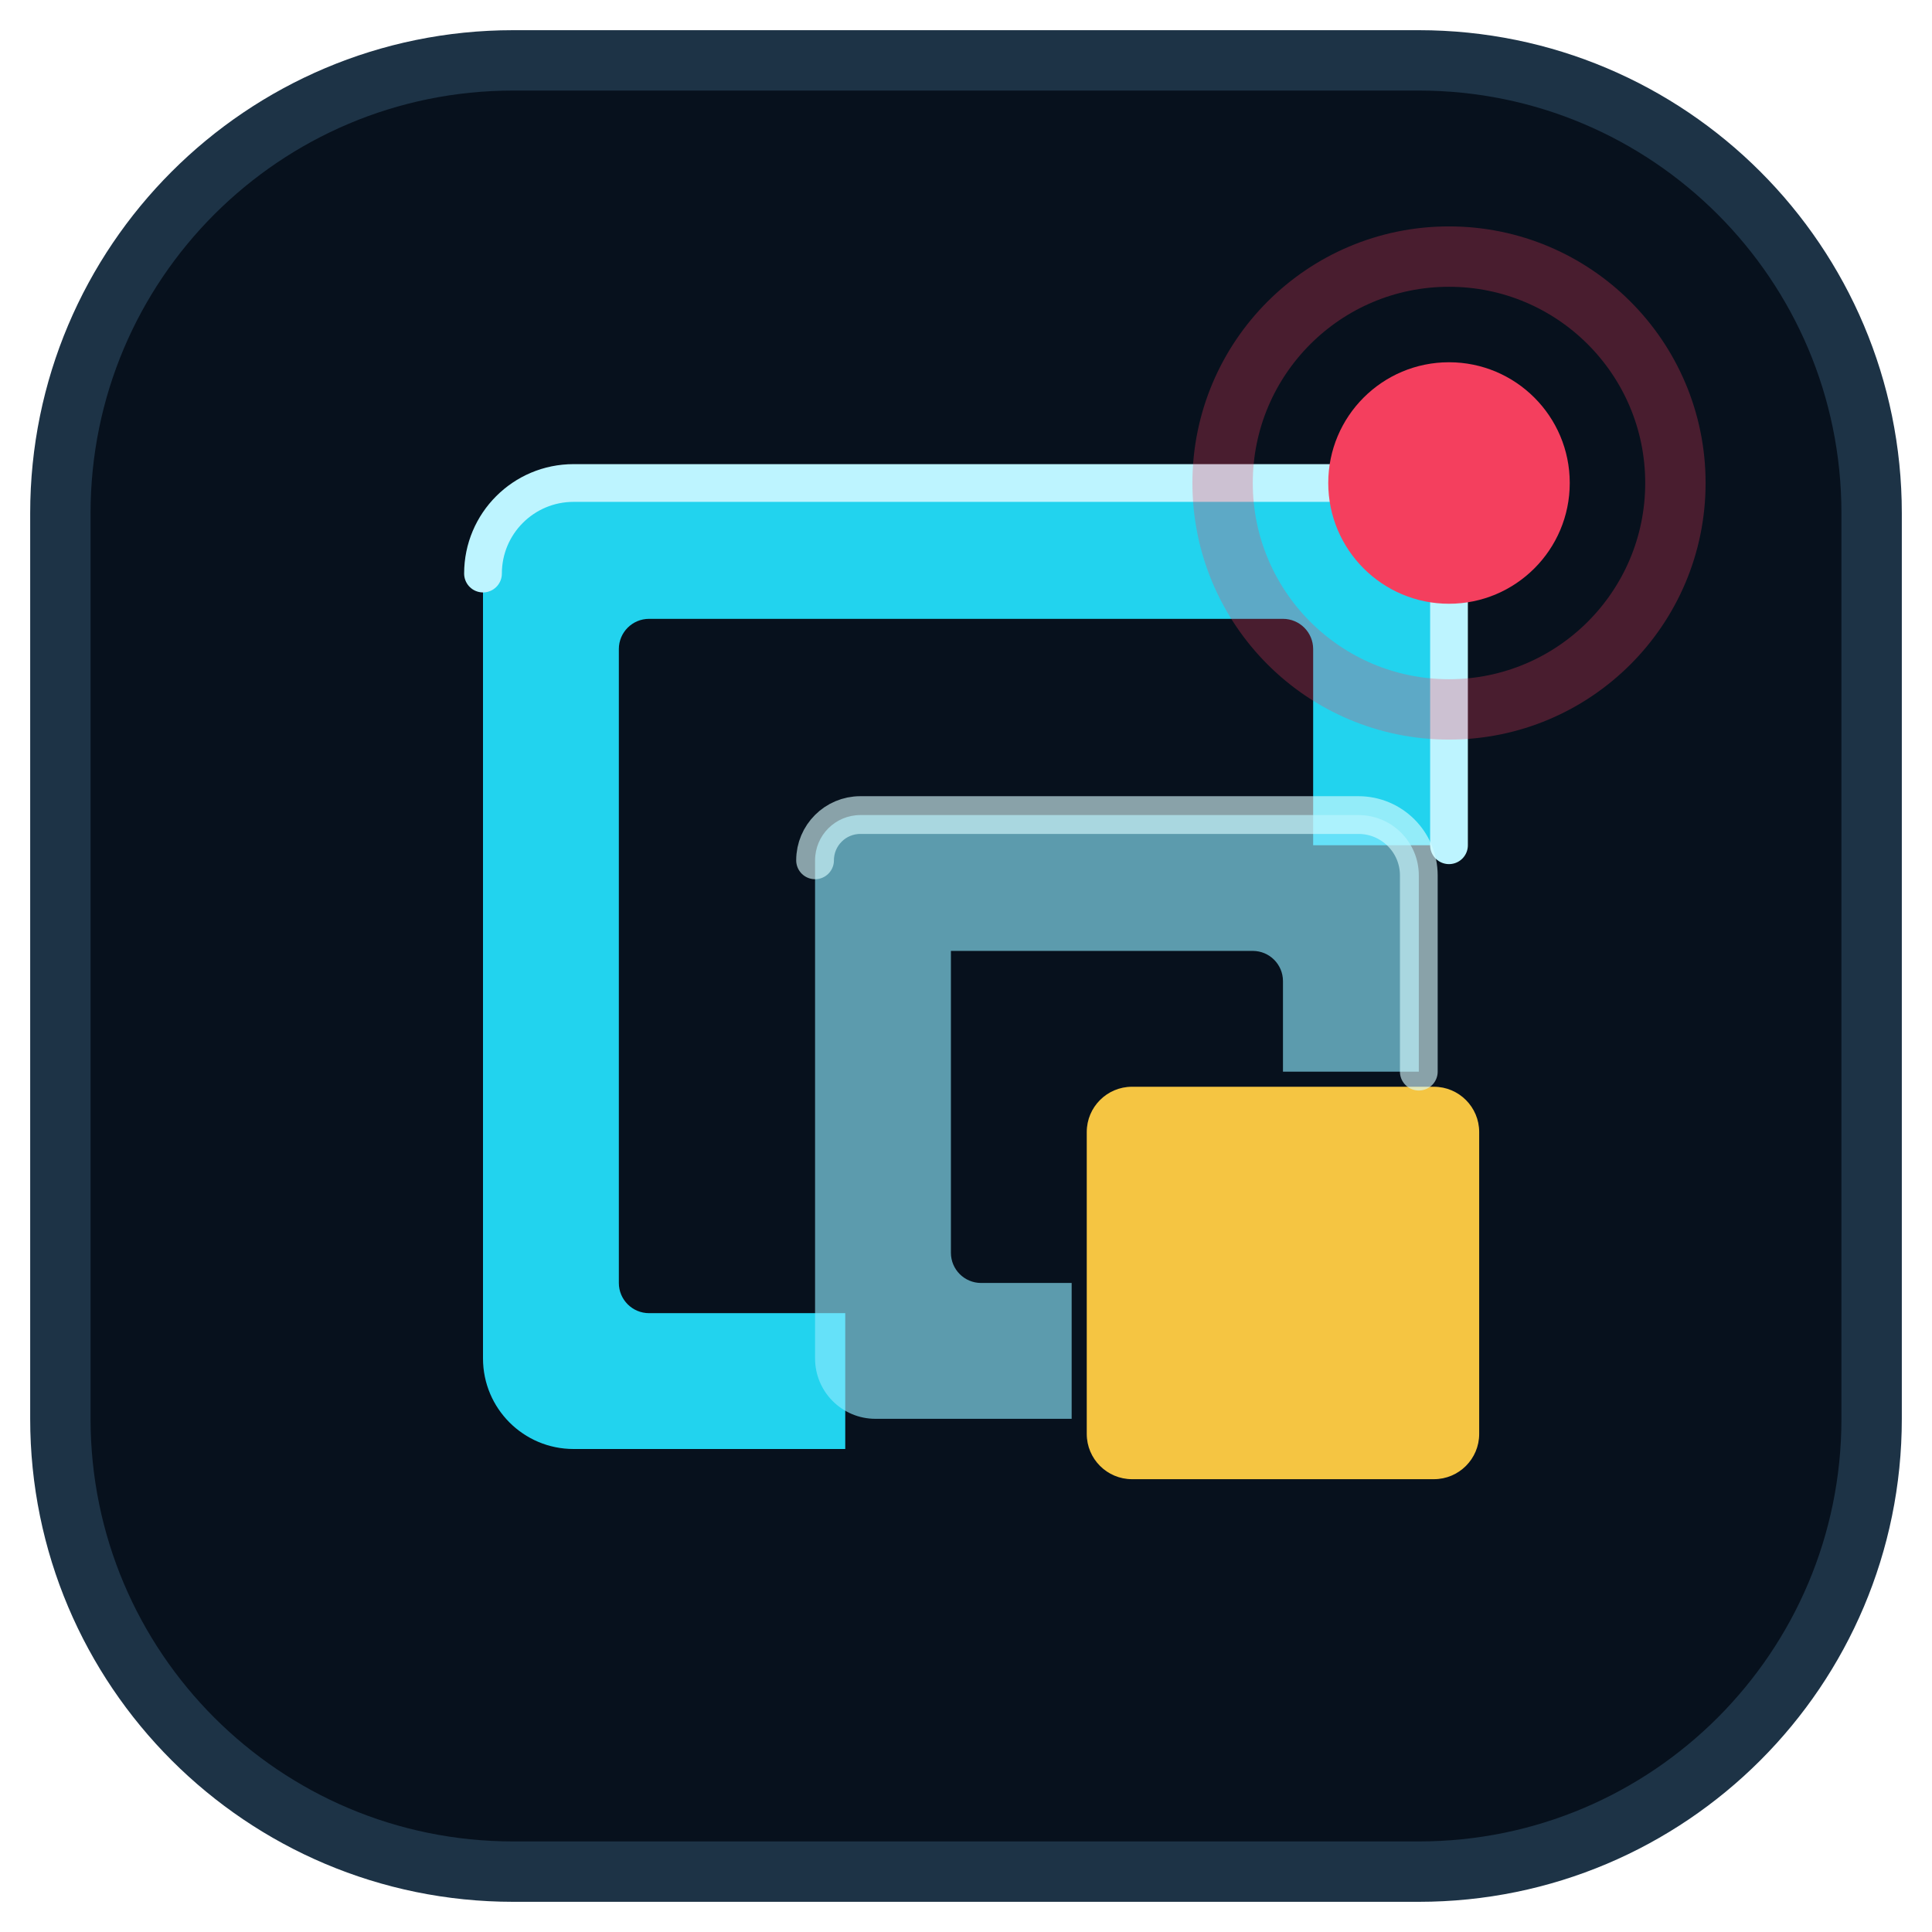
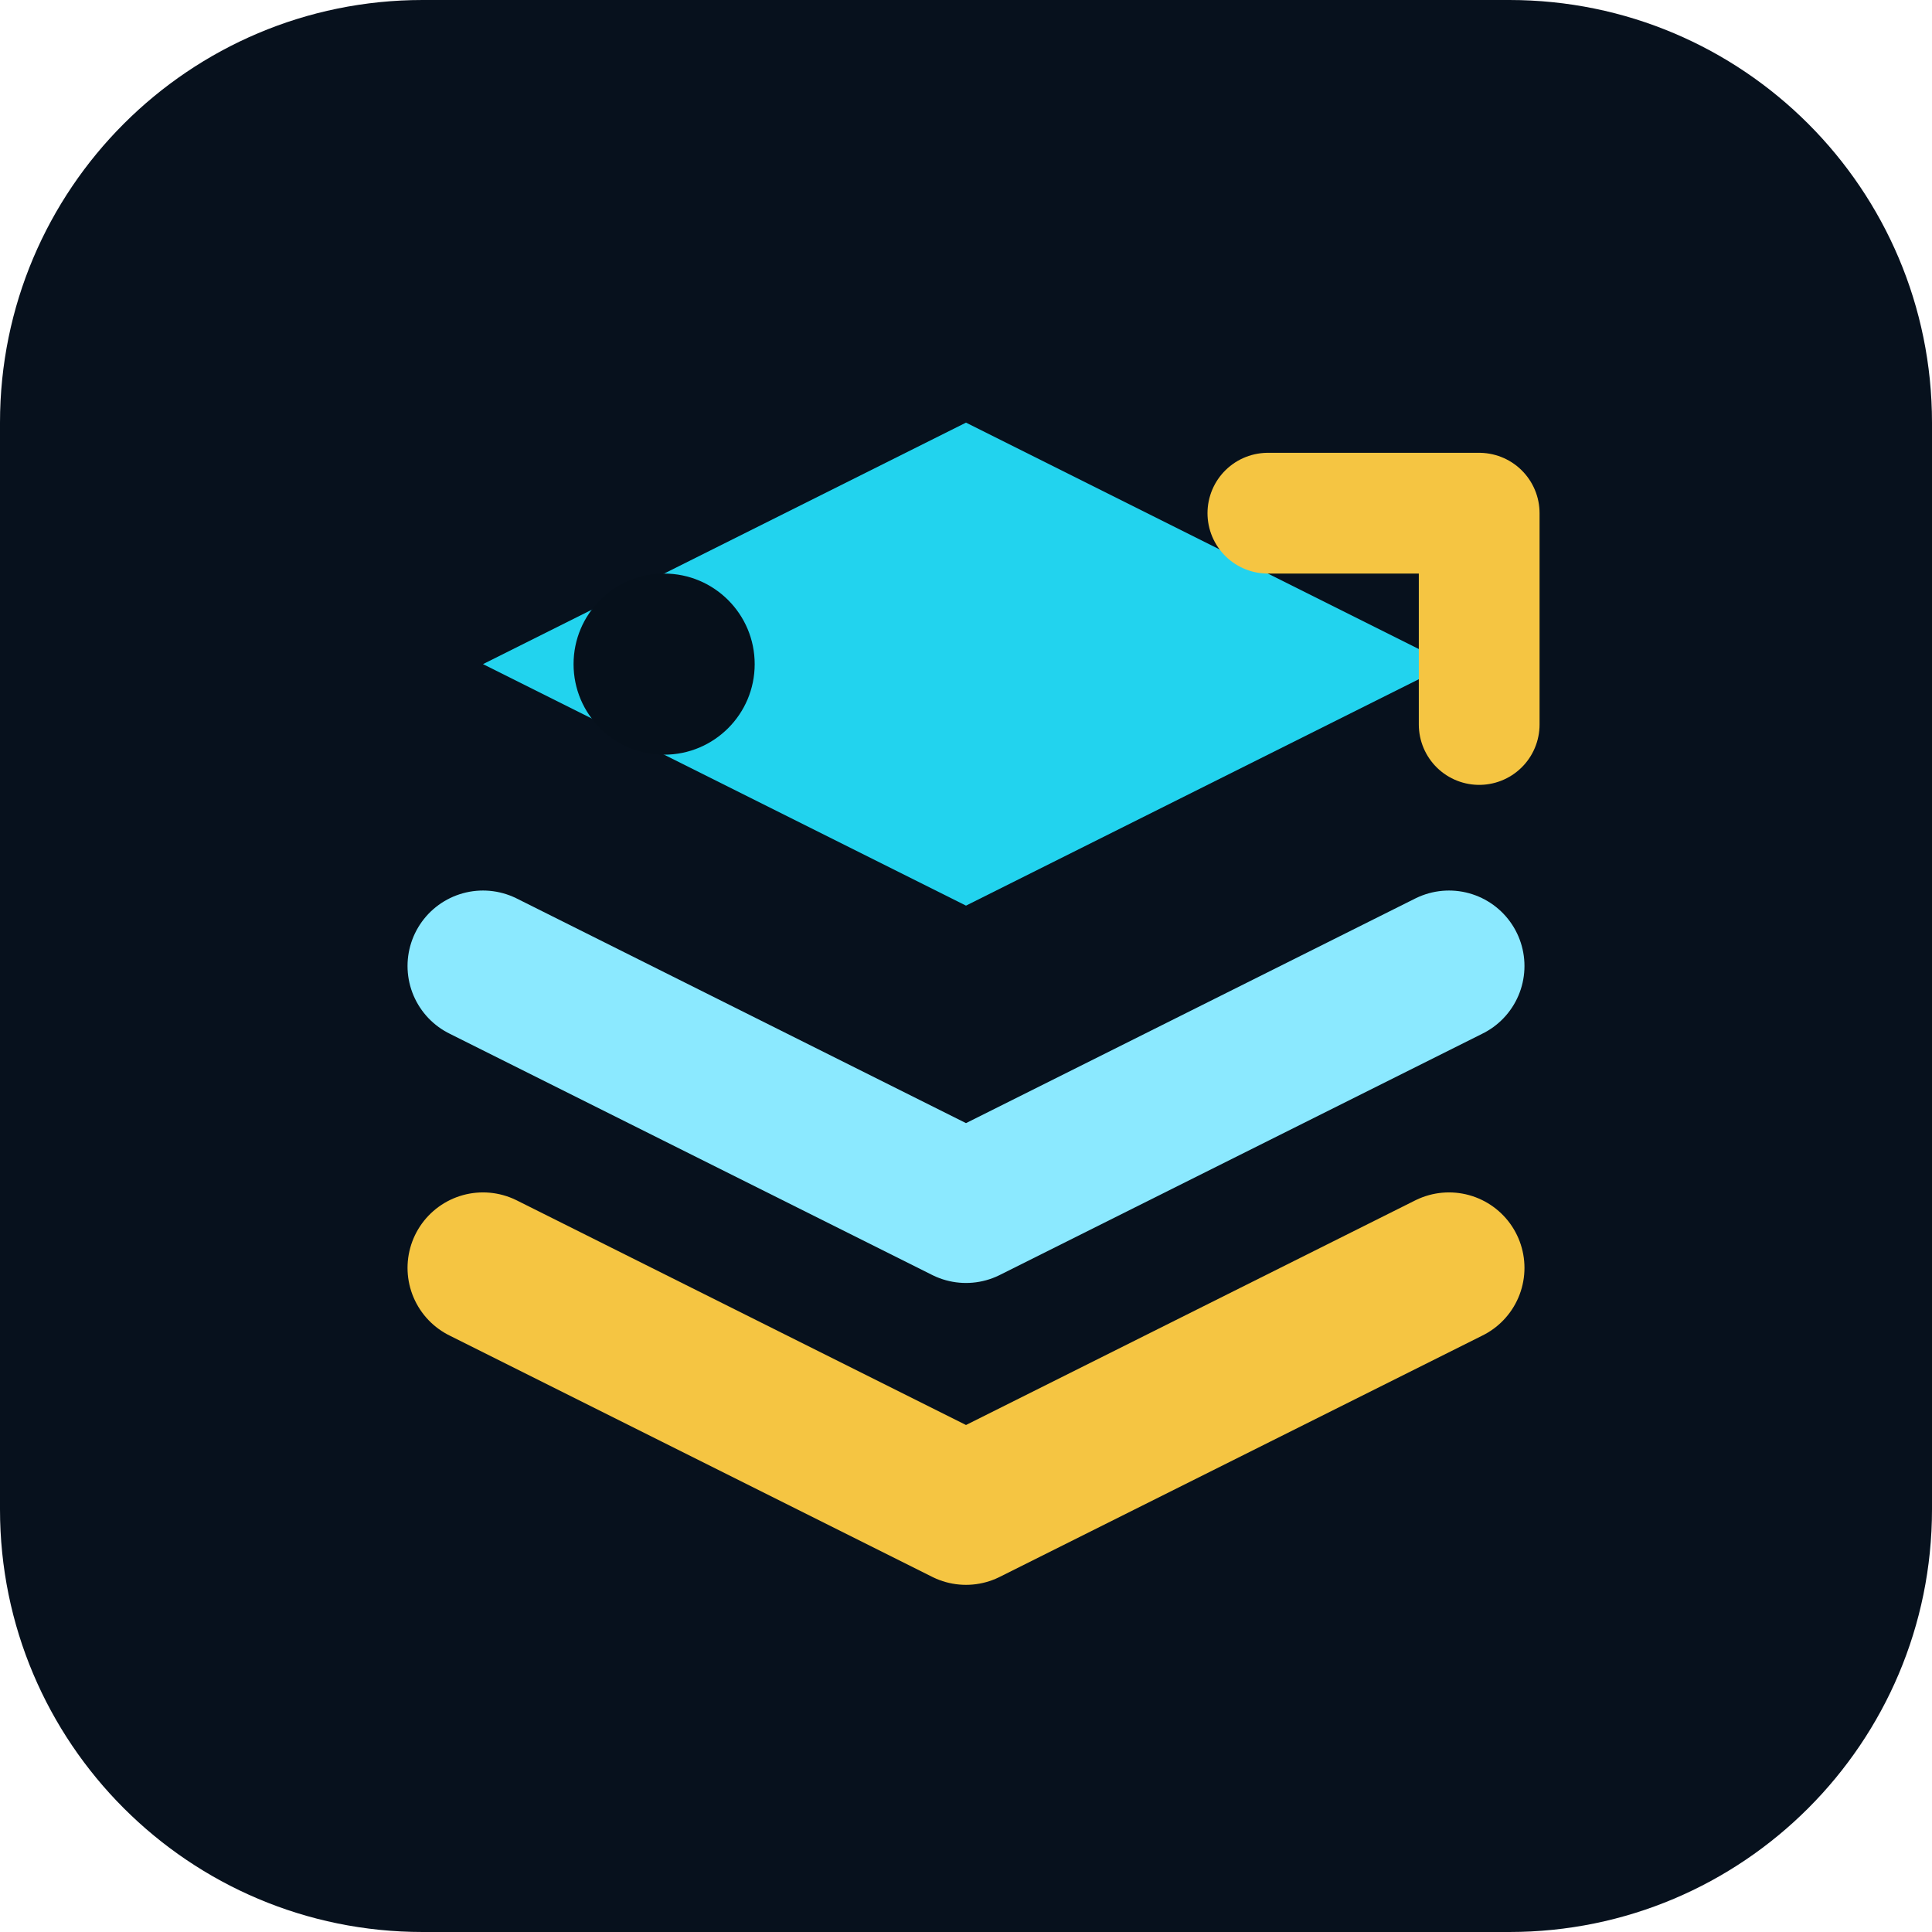
<svg xmlns="http://www.w3.org/2000/svg" width="64" height="64" viewBox="0 0 64 64" fill="none" role="img" aria-labelledby="title desc">
-   <rect x="2" y="2" width="60" height="60" rx="15" fill="#07111D" />
-   <rect x="2" y="2" width="60" height="60" rx="15" stroke="#1D3346" stroke-width="2" />
-   <path d="M16 19C16 17.343 17.343 16 19 16H45C46.657 16 48 17.343 48 19V28H43.5V21.5C43.5 20.948 43.052 20.5 42.5 20.5H21.5C20.948 20.5 20.5 20.948 20.5 21.5V42.5C20.5 43.052 20.948 43.5 21.5 43.5H28V48H19C17.343 48 16 46.657 16 45V19Z" fill="#22D3EE" />
-   <path d="M27 28.5C27 27.672 27.672 27 28.5 27H45C46.105 27 47 27.895 47 29V35.5H42.5V32.5C42.5 31.948 42.052 31.5 41.5 31.5H31.5V41.5C31.5 42.052 31.948 42.5 32.5 42.5H35.5V47H29C27.895 47 27 46.105 27 45V28.5Z" fill="#8BE9FF" fill-opacity="0.64" />
-   <path d="M36 37.5C36 36.672 36.672 36 37.5 36H47.5C48.328 36 49 36.672 49 37.5V47.5C49 48.328 48.328 49 47.5 49H37.5C36.672 49 36 48.328 36 47.5V37.5Z" fill="#F5C542" />
-   <path d="M16 19C16 17.343 17.343 16 19 16H45C46.657 16 48 17.343 48 19V28" stroke="#BDF4FF" stroke-width="1.25" stroke-linecap="round" />
-   <path d="M27 28.5C27 27.672 27.672 27 28.5 27H45C46.105 27 47 27.895 47 29V35.5" stroke="#D8FBFF" stroke-width="1.25" stroke-linecap="round" stroke-opacity="0.62" />
-   <circle cx="48" cy="16" r="4" fill="#F43F5E" />
-   <circle cx="48" cy="16" r="7.5" stroke="#F43F5E" stroke-opacity="0.28" stroke-width="2" />
+   <rect width="64" height="64" rx="14" fill="#07111D" />
+   <path d="M16 22L32 14L48 22L32 30L16 22Z" fill="#22D3EE" />
+   <path d="M16 32L32 40L48 32" stroke="#8BE9FF" stroke-width="5" stroke-linecap="round" stroke-linejoin="round" />
+   <path d="M16 42L32 50L48 42" stroke="#F5C542" stroke-width="5" stroke-linecap="round" stroke-linejoin="round" />
+   <path d="M42 17H49V24" stroke="#F5C542" stroke-width="4" stroke-linecap="round" stroke-linejoin="round" />
+   <circle cx="22" cy="22" r="3" fill="#06101B" />
</svg>
